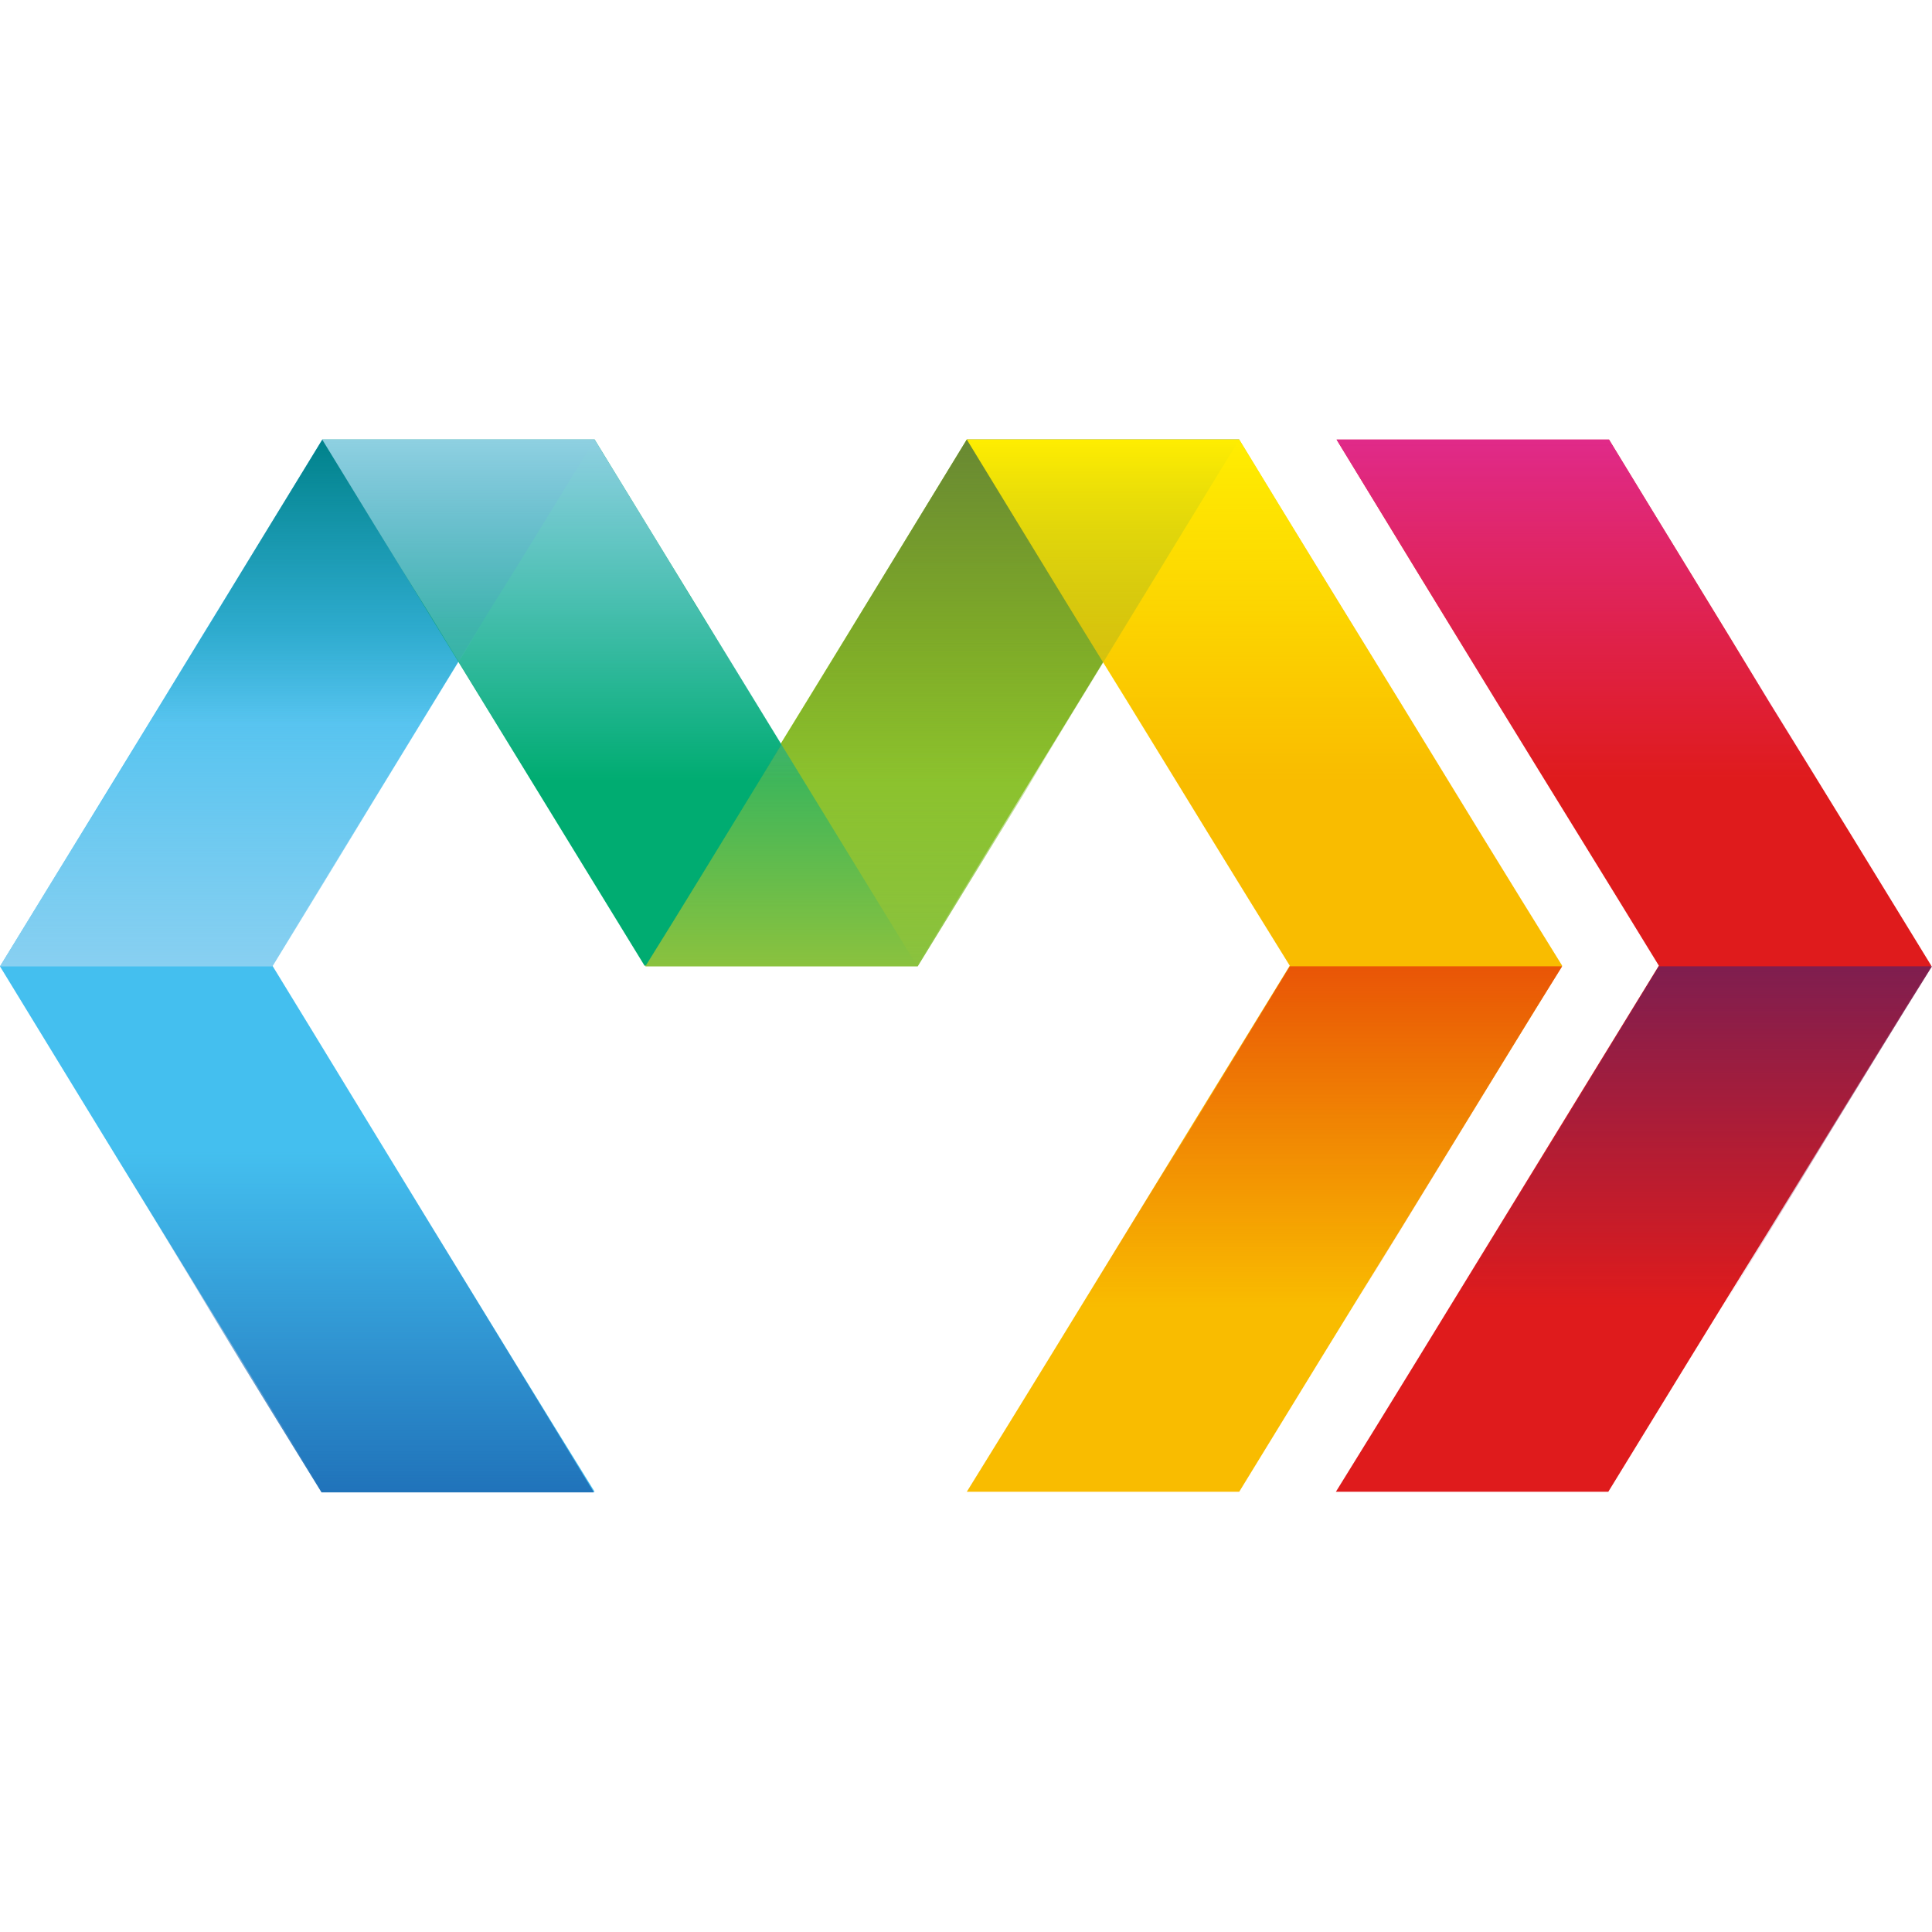
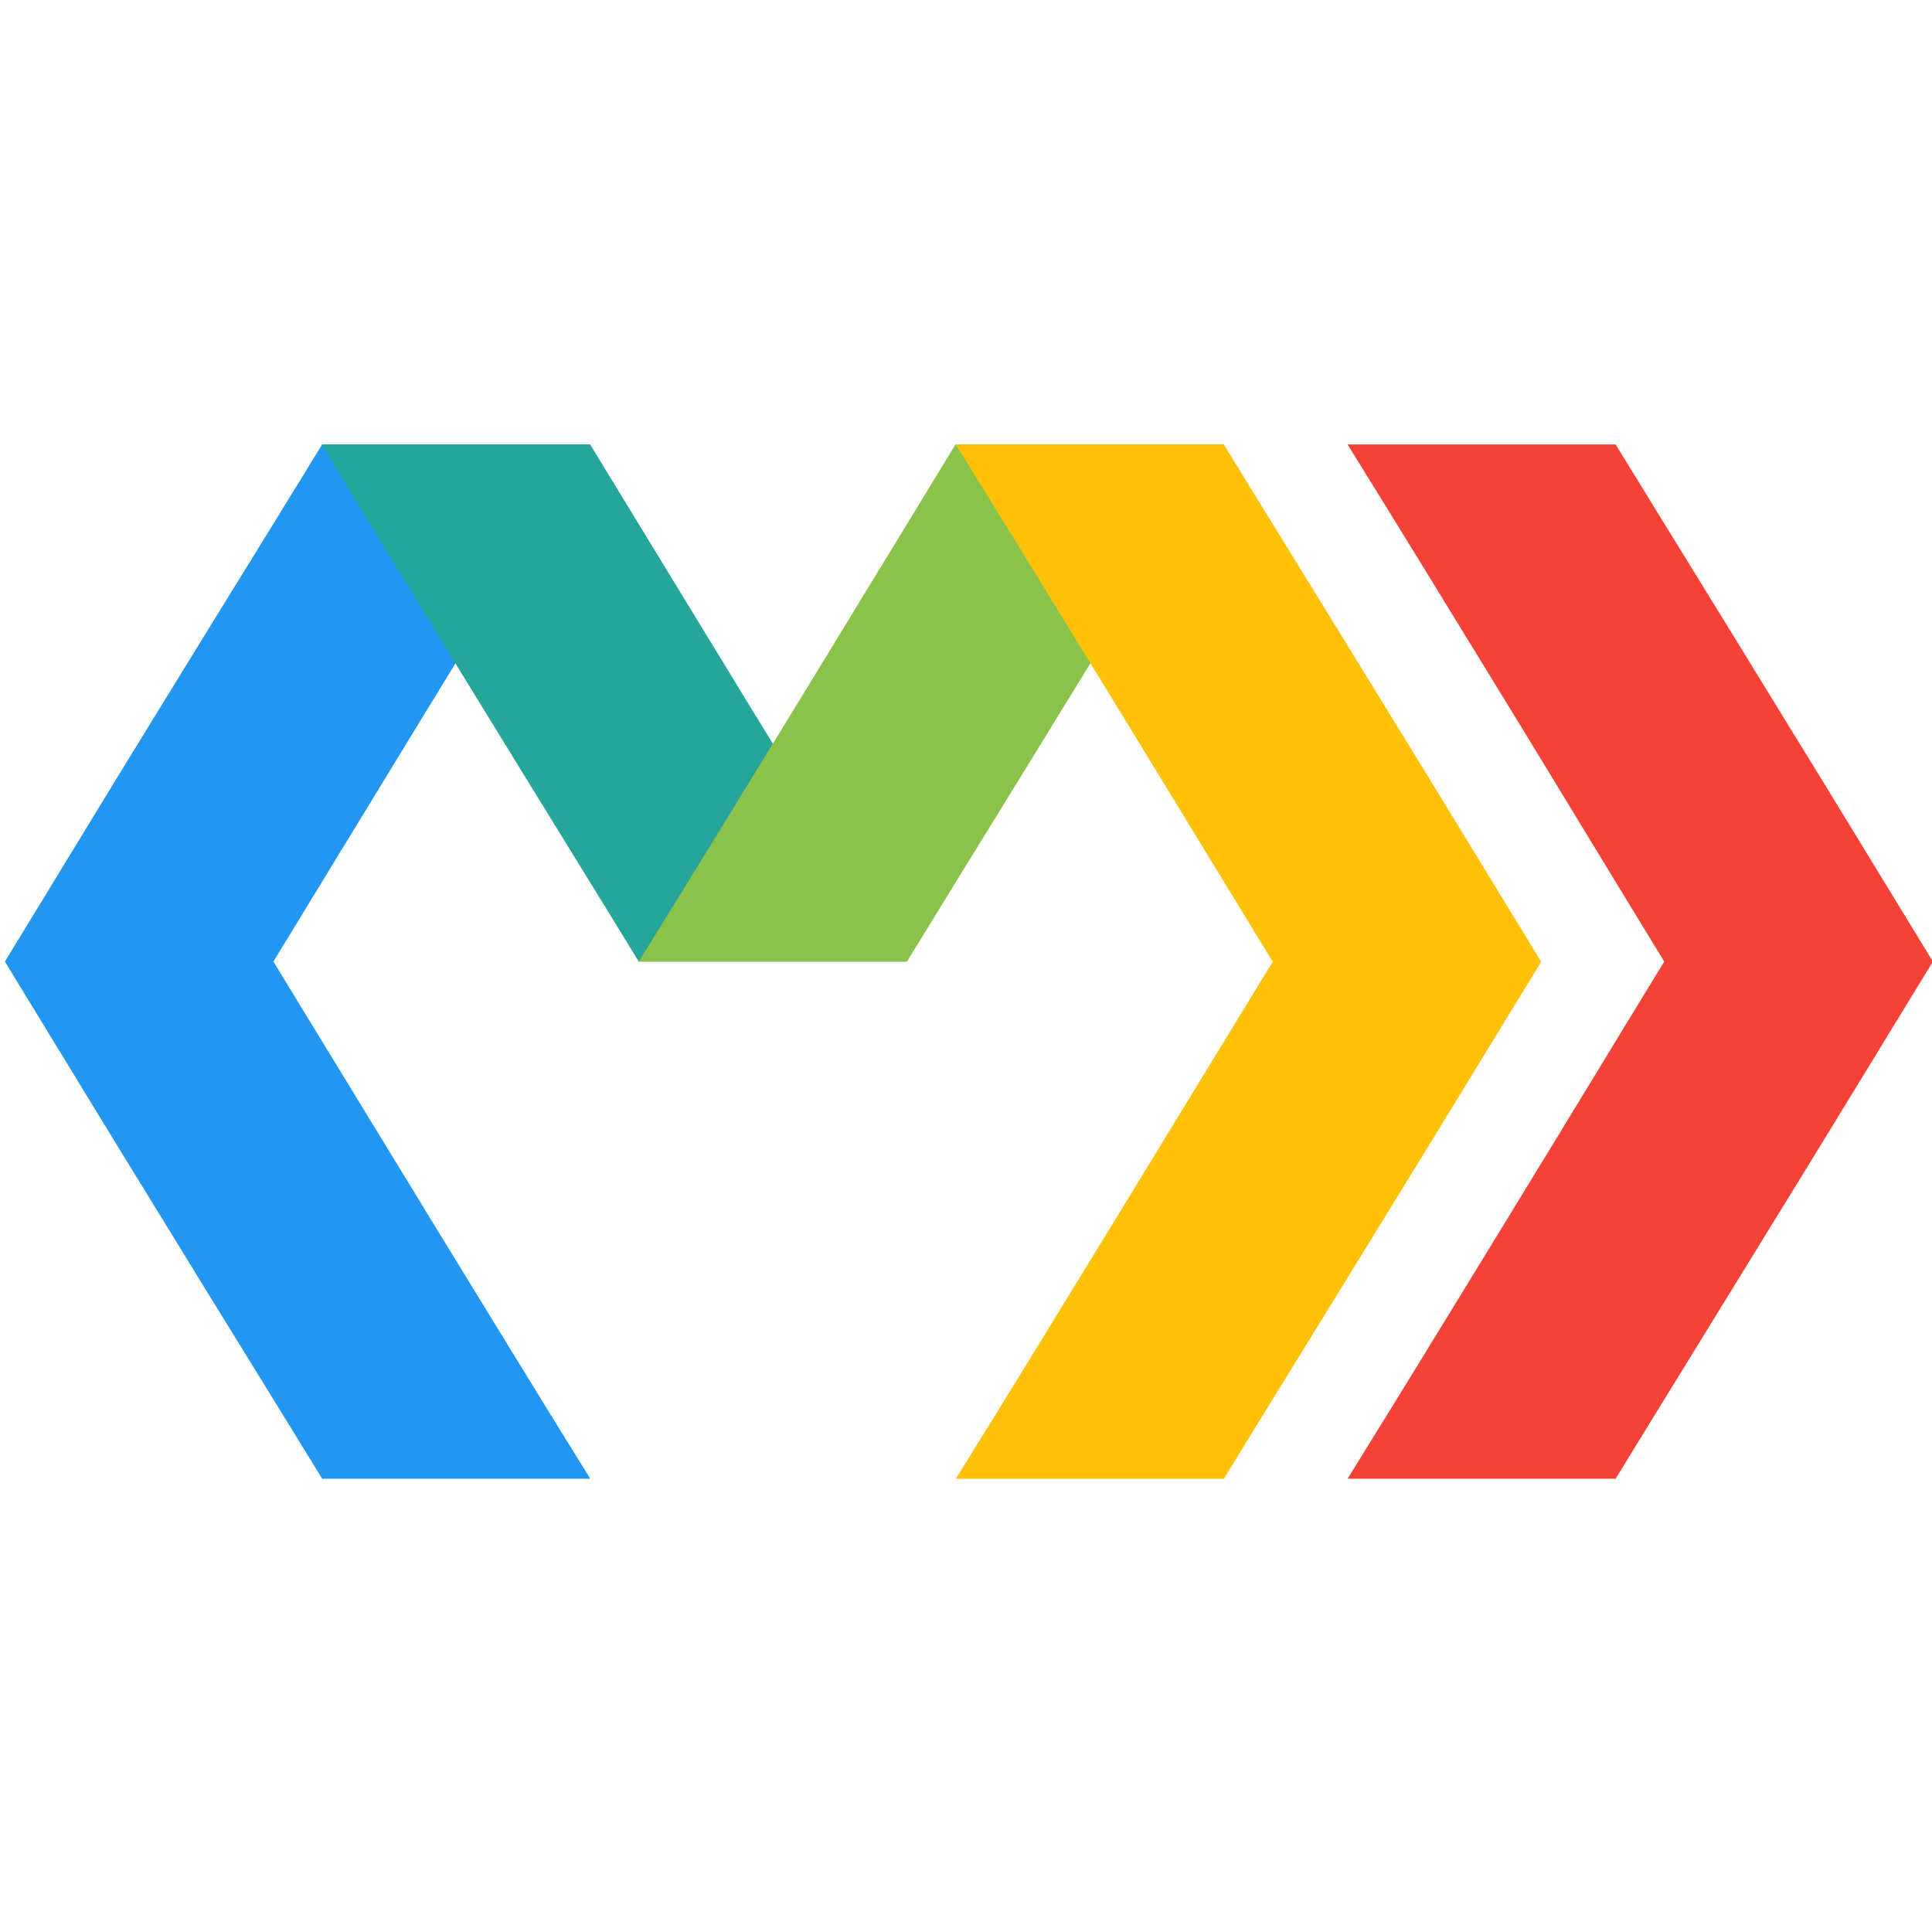
<svg xmlns="http://www.w3.org/2000/svg" width="24" height="24" viewBox="0 0 24 24" version="1.1" preserveAspectRatio="xMidYMid" id="svg3336">
  <defs id="defs3338">
-     <linearGradient x1="98.768" y1="82.878" x2="98.768" y2="29.178" id="linearGradient-1" gradientTransform="matrix(0.1113813,0,0,0.07890966,0,126.4219)" gradientUnits="userSpaceOnUse">
+     <linearGradient x1="98.768" y1="82.878" x2="98.768" y2="29.178" id="linearGradient-1" gradientTransform="matrix(0.1113813,0,0,0.07890966,-4.355078,148.3404)" gradientUnits="userSpaceOnUse">
      <stop stop-color="#8AC23E" offset="0%" id="stop3341" />
      <stop stop-color="#8AC23E" stop-opacity="0" offset="100%" id="stop3343" />
    </linearGradient>
-     <linearGradient x1="111.478" y1="0.034" x2="111.478" y2="53.692" id="linearGradient-2" gradientTransform="matrix(0.111294,0,0,0.07897157,0,126.4219)" gradientUnits="userSpaceOnUse">
+     <linearGradient x1="111.478" y1="0.034" x2="111.478" y2="53.692" id="linearGradient-2" gradientTransform="matrix(0.111294,0,0,0.07897157,-4.355078,148.3404)" gradientUnits="userSpaceOnUse">
      <stop stop-color="#698932" offset="0%" id="stop3346" />
      <stop stop-color="#698932" stop-opacity="0" offset="100%" id="stop3348" />
    </linearGradient>
-     <linearGradient x1="134.704" y1="0.034" x2="134.704" y2="53.734" id="linearGradient-3" gradientTransform="matrix(0.1113813,0,0,0.07890966,0,126.4219)" gradientUnits="userSpaceOnUse">
+     <linearGradient x1="134.704" y1="0.034" x2="134.704" y2="53.734" id="linearGradient-3" gradientTransform="matrix(0.1113813,0,0,0.07890966,-4.355078,148.3404)" gradientUnits="userSpaceOnUse">
      <stop stop-color="#FFED01" offset="0%" id="stop3351" />
      <stop stop-color="#FFED01" stop-opacity="0" offset="100%" id="stop3353" />
    </linearGradient>
-     <linearGradient x1="175.925" y1="0.034" x2="175.925" y2="53.75" id="linearGradient-4" gradientTransform="matrix(0.1113813,0,0,0.07890966,0,126.4219)" gradientUnits="userSpaceOnUse">
+     <linearGradient x1="175.925" y1="0.034" x2="175.925" y2="53.75" id="linearGradient-4" gradientTransform="matrix(0.1113813,0,0,0.07890966,-4.355078,148.3404)" gradientUnits="userSpaceOnUse">
      <stop stop-color="#E02A89" offset="0%" id="stop3356" />
      <stop stop-color="#E02A89" stop-opacity="0" offset="100%" id="stop3358" />
    </linearGradient>
-     <linearGradient x1="188.606" y1="82.878" x2="188.606" y2="136.578" id="linearGradient-5" gradientTransform="matrix(0.1113813,0,0,0.07890966,0,126.4219)" gradientUnits="userSpaceOnUse">
+     <linearGradient x1="188.606" y1="82.878" x2="188.606" y2="136.578" id="linearGradient-5" gradientTransform="matrix(0.1113813,0,0,0.07890966,-4.355078,148.3404)" gradientUnits="userSpaceOnUse">
      <stop stop-color="#7F1E4F" offset="0%" id="stop3361" />
      <stop stop-color="#7F1E4F" stop-opacity="0" offset="100%" id="stop3363" />
    </linearGradient>
-     <linearGradient x1="147.364" y1="82.878" x2="147.364" y2="136.578" id="linearGradient-6" gradientTransform="matrix(0.1113813,0,0,0.07890966,0,126.4219)" gradientUnits="userSpaceOnUse">
+     <linearGradient x1="147.364" y1="82.878" x2="147.364" y2="136.578" id="linearGradient-6" gradientTransform="matrix(0.1113813,0,0,0.07890966,-4.355078,148.3404)" gradientUnits="userSpaceOnUse">
      <stop stop-color="#E95506" offset="0%" id="stop3366" />
      <stop stop-color="#E95506" stop-opacity="0" offset="100%" id="stop3368" />
    </linearGradient>
-     <linearGradient x1="26.838" y1="82.878" x2="26.838" y2="29.212" id="linearGradient-7" gradientTransform="matrix(0.1113813,0,0,0.07890966,0,126.4219)" gradientUnits="userSpaceOnUse">
+     <linearGradient x1="26.838" y1="82.878" x2="26.838" y2="29.212" id="linearGradient-7" gradientTransform="matrix(0.1113813,0,0,0.07890966,-11.16758,149.5279)" gradientUnits="userSpaceOnUse">
      <stop stop-color="#88D0F1" offset="0%" id="stop3371" />
      <stop stop-color="#88D0F1" stop-opacity="0" offset="100%" id="stop3373" />
    </linearGradient>
-     <linearGradient x1="39.487" y1="0.034" x2="39.487" y2="53.7" id="linearGradient-8" gradientTransform="matrix(0.1113813,0,0,0.07890966,0,126.4219)" gradientUnits="userSpaceOnUse">
+     <linearGradient x1="39.487" y1="0.034" x2="39.487" y2="53.7" id="linearGradient-8" gradientTransform="matrix(0.1113813,0,0,0.07890966,-10.66758,147.6529)" gradientUnits="userSpaceOnUse">
      <stop stop-color="#00828B" offset="0%" id="stop3376" />
      <stop stop-color="#00828B" stop-opacity="0" offset="83.25%" id="stop3378" />
    </linearGradient>
-     <linearGradient x1="39.507" y1="165.592" x2="39.507" y2="111.985" id="linearGradient-9" gradientTransform="matrix(0.111294,0,0,0.07897157,0,126.4219)" gradientUnits="userSpaceOnUse">
+     <linearGradient x1="39.507" y1="165.592" x2="39.507" y2="111.985" id="linearGradient-9" gradientTransform="matrix(0.111294,0,0,0.07897157,-4.355078,148.3404)" gradientUnits="userSpaceOnUse">
      <stop stop-color="#2073BA" offset="0%" id="stop3381" />
      <stop stop-color="#2073BA" stop-opacity="0" offset="100%" id="stop3383" />
    </linearGradient>
-     <linearGradient x1="62.801" y1="0.034" x2="62.801" y2="53.7" id="linearGradient-10" gradientTransform="matrix(0.1113813,0,0,0.07890966,0,126.4219)" gradientUnits="userSpaceOnUse">
+     <linearGradient x1="62.801" y1="0.034" x2="62.801" y2="53.7" id="linearGradient-10" gradientTransform="matrix(0.1113813,0,0,0.07890966,-4.355078,148.3404)" gradientUnits="userSpaceOnUse">
      <stop stop-color="#8ED0E1" offset="0%" id="stop3386" />
      <stop stop-color="#88D0F1" stop-opacity="0" offset="100%" id="stop3388" />
    </linearGradient>
  </defs>
  <g id="g3390" transform="translate(0,-115.5)">
    <g id="g3428" transform="translate(0,-5.46094)">
-       <path style="fill:#8dc220" id="path3394" d="m 12.009,126.422 3.384,0 c -1.247,2.044 -2.625,4.294 -4.003,6.534 l -3.384,0 c 1.378,-2.241 2.756,-4.491 4.003,-6.534 z" />
-       <path style="fill:#44bfef" id="path3396" d="m 4.003,126.422 3.384,0 c -0.666,1.087 -1.341,2.184 -2.006,3.272 -0.666,1.087 -1.331,2.175 -1.997,3.263 0.666,1.087 1.331,2.184 1.997,3.272 0.666,1.087 1.331,2.175 2.006,3.263 l -3.384,0 C 3.337,138.403 2.663,137.316 1.997,136.228 1.331,135.15 0.666,134.053 0,132.966 c 0.666,-1.087 1.331,-2.175 1.997,-3.263 0.666,-1.097 1.341,-2.184 2.006,-3.281 z" />
-       <path style="fill:#00ac71" id="path3398" d="m 4.003,126.422 0,0 c 1.378,2.25 2.756,4.5 4.003,6.534 l 3.384,0 c -1.247,-2.034 -2.625,-4.284 -4.003,-6.534 l 0,0 -3.384,0 z" />
-       <path style="fill:#f9bc00" id="path3400" d="m 15.394,126.422 -3.384,0 c 0.666,1.087 1.331,2.184 2.006,3.272 0.666,1.087 1.331,2.175 2.006,3.263 -0.666,1.087 -1.341,2.184 -2.006,3.272 -0.666,1.087 -1.331,2.175 -2.006,3.263 l 3.384,0 c 0.666,-1.087 1.331,-2.175 2.006,-3.263 0.666,-1.087 1.331,-2.175 2.006,-3.272 -0.675,-1.087 -1.341,-2.175 -2.006,-3.263 -0.666,-1.087 -1.341,-2.175 -2.006,-3.272 z" />
-       <path style="fill:url(#linearGradient-1)" id="path3402" d="m 13.997,128.728 -3.384,0 c -0.431,0.703 -0.863,1.416 -1.294,2.119 -0.431,0.703 -0.863,1.416 -1.303,2.119 l 3.384,0 c 0.431,-0.703 0.872,-1.416 1.303,-2.119 0.422,-0.713 0.853,-1.416 1.294,-2.119 z" />
-       <path style="fill:url(#linearGradient-2)" id="path3404" d="m 9.422,130.659 3.384,0 c 0.431,-0.703 0.863,-1.416 1.294,-2.119 0.431,-0.703 0.863,-1.416 1.294,-2.119 l -3.384,0 c -0.431,0.703 -0.863,1.416 -1.294,2.119 -0.431,0.713 -0.863,1.416 -1.294,2.119 z" />
-       <path style="fill:url(#linearGradient-3)" id="path3406" d="m 17.991,130.659 -3.384,0 c -0.431,-0.703 -0.872,-1.416 -1.303,-2.119 -0.431,-0.703 -0.863,-1.416 -1.294,-2.119 l 3.384,0 c 0.431,0.703 0.863,1.416 1.294,2.119 0.441,0.713 0.872,1.416 1.303,2.119 z" />
-       <path style="fill:#df1b1c" id="path3408" d="m 19.988,126.422 -3.384,0 c 0.666,1.097 1.331,2.184 1.997,3.272 0.666,1.087 1.341,2.175 2.006,3.263 -0.666,1.087 -1.341,2.184 -2.006,3.272 -0.666,1.087 -1.331,2.175 -2.006,3.263 l 3.384,0 c 0.666,-1.087 1.331,-2.175 2.006,-3.263 0.666,-1.087 1.331,-2.175 2.006,-3.272 -0.666,-1.087 -1.331,-2.175 -2.006,-3.263 -0.656,-1.087 -1.331,-2.175 -1.997,-3.272 z" />
-       <path style="fill:url(#linearGradient-4)" id="path3410" d="m 22.584,130.659 -3.384,0 c -0.441,-0.703 -0.872,-1.416 -1.303,-2.119 -0.431,-0.703 -0.863,-1.416 -1.294,-2.119 l 3.384,0 c 0.431,0.703 0.863,1.416 1.294,2.119 0.431,0.713 0.872,1.416 1.303,2.119 z" />
-       <path style="fill:url(#linearGradient-5)" id="path3412" d="m 18.019,137.203 3.384,0 c 0.431,-0.703 0.863,-1.406 1.294,-2.119 0.431,-0.703 0.863,-1.416 1.303,-2.119 l -3.394,0 c -0.431,0.703 -0.863,1.416 -1.294,2.119 -0.431,0.703 -0.863,1.406 -1.294,2.119 z" />
-       <path style="fill:url(#linearGradient-6)" id="path3414" d="m 13.425,137.203 3.384,0 c 0.431,-0.703 0.863,-1.416 1.294,-2.119 0.431,-0.703 0.863,-1.416 1.303,-2.119 l -3.384,0 c -0.431,0.703 -0.863,1.416 -1.294,2.119 -0.441,0.703 -0.872,1.406 -1.303,2.119 z" />
-       <path style="fill:url(#linearGradient-7)" id="path3416" d="m 5.981,128.728 -3.384,0 c -0.431,0.703 -0.863,1.416 -1.294,2.119 C 0.863,131.55 0.431,132.262 0,132.966 l 3.384,0 c 0.431,-0.703 0.863,-1.406 1.294,-2.119 0.431,-0.703 0.863,-1.416 1.303,-2.119 z" />
-       <path style="fill:url(#linearGradient-8)" id="path3418" d="m 1.406,130.659 3.384,0 c 0.431,-0.703 0.863,-1.416 1.294,-2.119 C 6.525,127.838 6.956,127.125 7.388,126.422 l -3.384,0 c -0.431,0.703 -0.863,1.406 -1.294,2.119 -0.431,0.703 -0.863,1.416 -1.303,2.119 z" />
-       <path style="fill:url(#linearGradient-9)" id="path3420" d="m 1.406,135.262 3.384,0 c 0.431,0.703 0.863,1.416 1.294,2.119 0.431,0.703 0.863,1.416 1.294,2.119 l -3.384,0 C 3.562,138.797 3.122,138.094 2.691,137.381 2.269,136.678 1.837,135.975 1.406,135.262 Z" />
-       <path style="fill:url(#linearGradient-10)" id="path3422" d="m 9.984,130.659 -3.384,0 C 6.169,129.956 5.737,129.244 5.306,128.541 4.866,127.838 4.434,127.125 4.003,126.422 l 3.384,0 c 0.431,0.703 0.863,1.406 1.294,2.119 0.441,0.703 0.872,1.416 1.303,2.119 z" />
+       <path style="fill:#2196f3;fill-opacity:1;stroke-width:0.984" d="m 4.002,126.482 c -0.655,1.07 -1.32,2.139 -1.976,3.209 -0.655,1.061 -1.309,2.143 -1.964,3.213 l 0.002,0.002 -0.002,0.002 c 0.655,1.07 1.309,2.15 1.964,3.211 0.655,1.07 1.32,2.141 1.976,3.211 h 3.33 c -0.664,-1.07 -1.318,-2.141 -1.974,-3.211 -0.654,-1.068 -1.308,-2.145 -1.962,-3.213 0.654,-1.068 1.308,-2.147 1.962,-3.215 0.655,-1.07 1.309,-2.139 1.974,-3.209 z" id="path3396" />
+       <path style="fill:#26a69a;fill-opacity:1;stroke-width:0.984" d="m 3.999,126.482 -0.002,0.002 c 0.655,1.07 1.309,2.151 1.964,3.212 0.655,1.07 1.319,2.14 1.974,3.21 h 3.331 c -0.664,-1.07 -1.319,-2.14 -1.974,-3.21 -0.654,-1.068 -1.307,-2.145 -1.961,-3.214 z" id="path3396-0-4" />
+       <path style="fill:#8bc34a;fill-opacity:1;stroke-width:0.984" d="m 15.203,126.482 0.002,0.002 c -0.655,1.07 -1.309,2.151 -1.964,3.212 -0.655,1.07 -1.319,2.14 -1.974,3.21 H 7.935 c 0.664,-1.07 1.319,-2.14 1.974,-3.21 0.654,-1.068 1.307,-2.145 1.961,-3.214 z" id="path3396-0-4-8" />
+       <path style="fill:#ffc107;fill-opacity:1;stroke-width:0.984" d="m 11.874,126.484 c 0.664,1.07 1.318,2.139 1.974,3.209 0.654,1.068 1.308,2.147 1.962,3.215 -0.654,1.068 -1.308,2.145 -1.962,3.213 -0.655,1.07 -1.309,2.139 -1.974,3.209 h 3.33 c 0.655,-1.07 1.318,-2.139 1.974,-3.209 0.655,-1.061 1.311,-2.141 1.966,-3.211 l -0.002,-0.002 0.002,-0.002 c -0.655,-1.07 -1.311,-2.152 -1.966,-3.213 -0.655,-1.07 -1.318,-2.139 -1.974,-3.209 z" id="path3396-7" />
+       <path style="fill:#f44336;fill-opacity:1;stroke-width:0.984" d="m 16.74,126.482 c 0.664,1.07 1.318,2.139 1.974,3.209 0.654,1.068 1.306,2.147 1.96,3.215 -0.654,1.068 -1.306,2.145 -1.96,3.213 -0.655,1.07 -1.309,2.141 -1.974,3.211 h 3.33 c 0.655,-1.07 1.318,-2.141 1.974,-3.211 0.655,-1.061 1.311,-2.141 1.966,-3.211 l -0.002,-0.002 0.002,-0.002 c -0.655,-1.07 -1.311,-2.152 -1.966,-3.213 -0.655,-1.07 -1.318,-2.139 -1.974,-3.209 z" id="path3396-7-0" />
    </g>
  </g>
</svg>
